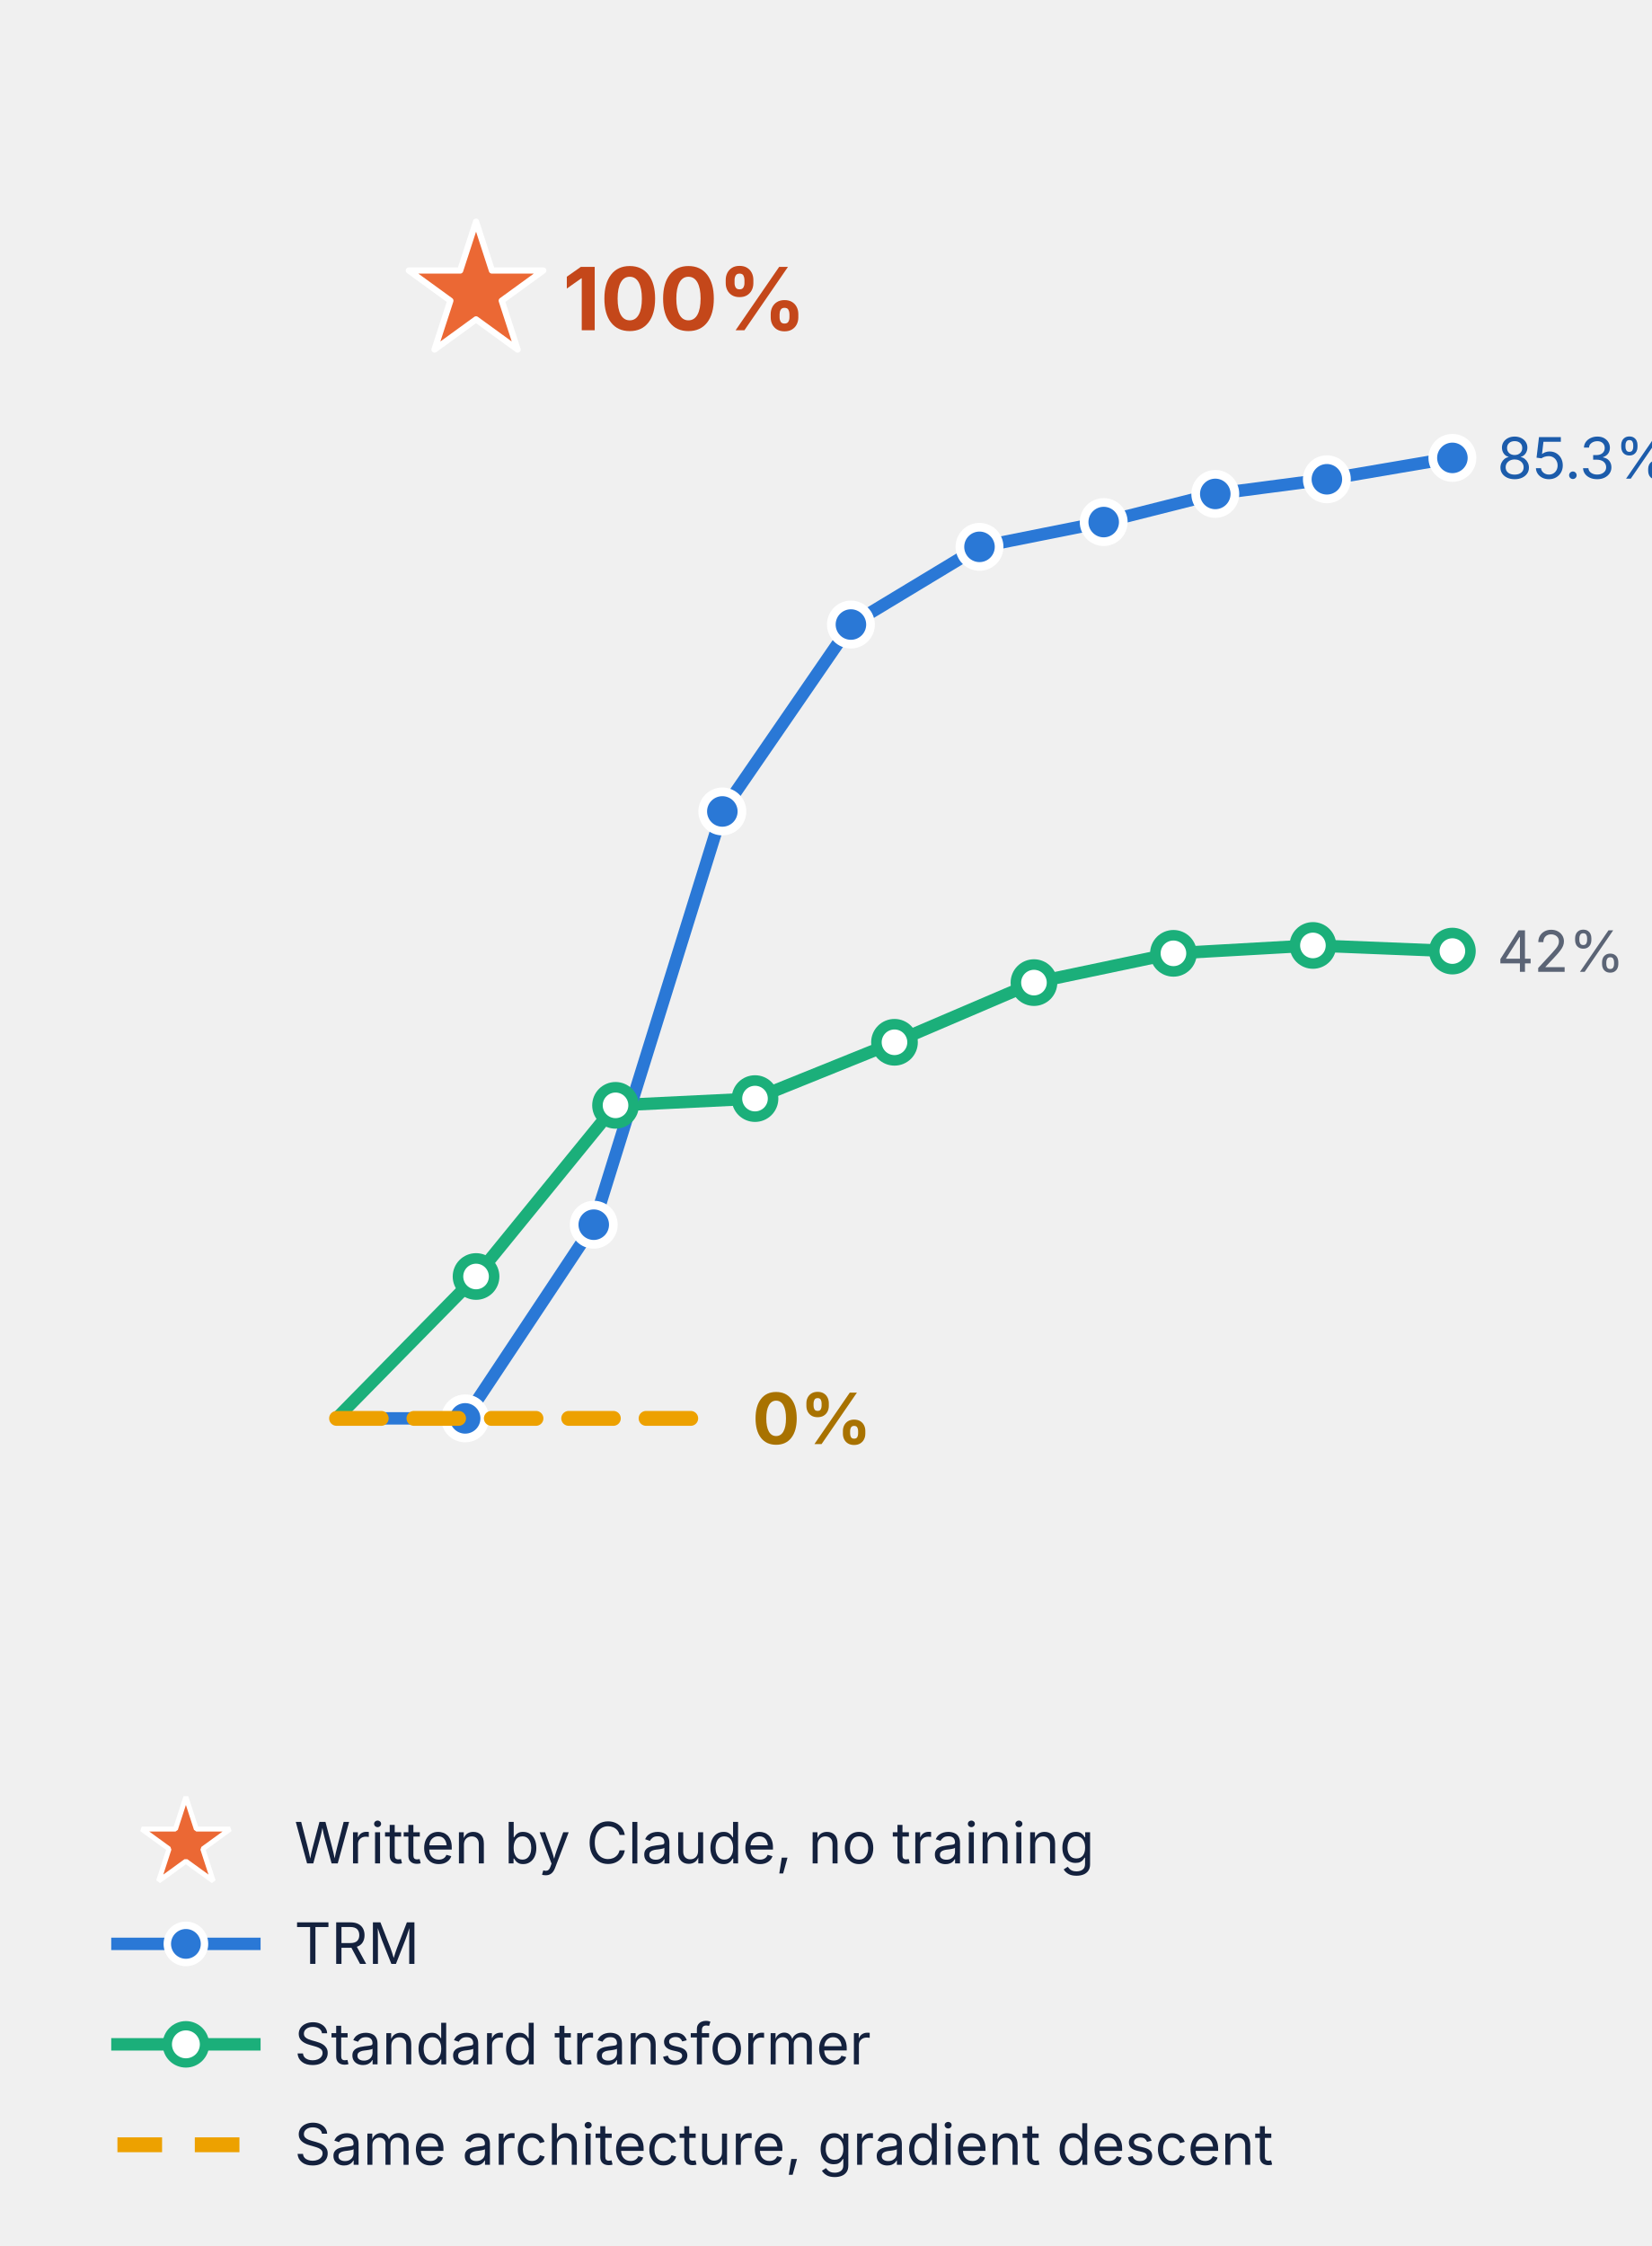
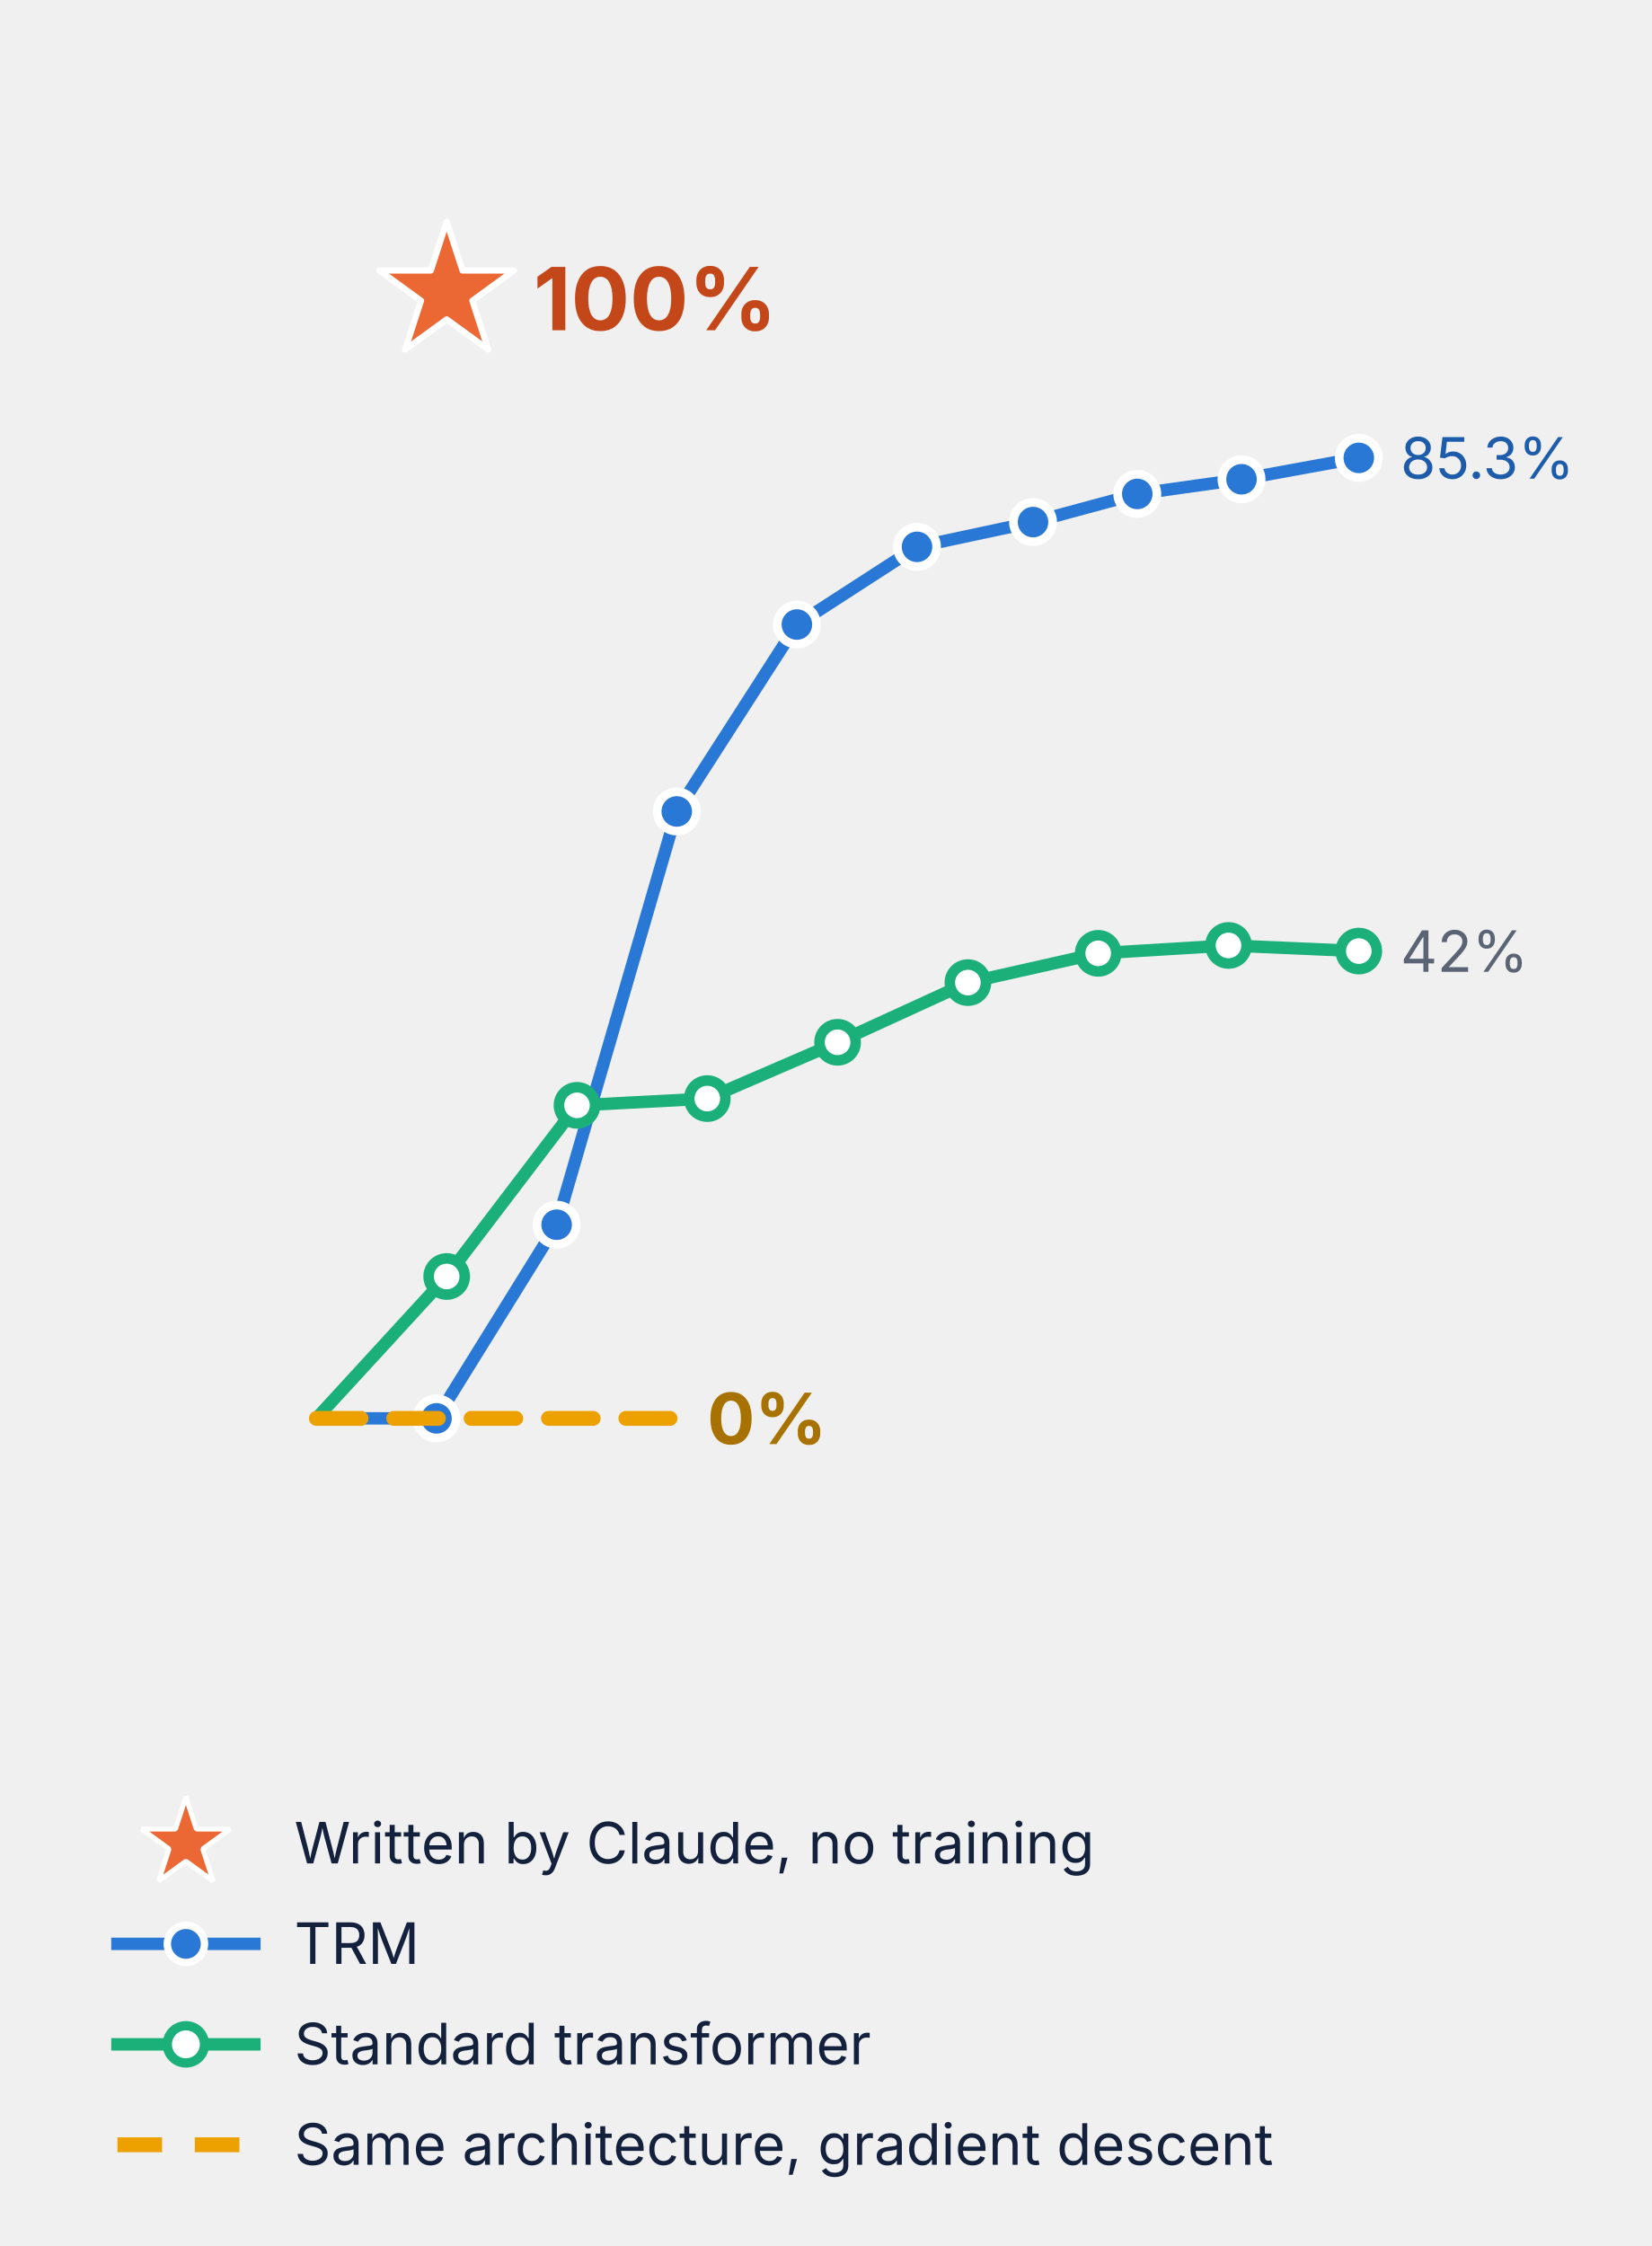
<svg xmlns="http://www.w3.org/2000/svg" xmlns:xlink="http://www.w3.org/1999/xlink" width="266.4pt" height="362.218pt" viewBox="0 0 266.4 362.218" version="1.1">
  <defs>
    <style type="text/css">*{stroke-linejoin: round; stroke-linecap: butt}</style>
  </defs>
  <g id="figure_1">
    <g id="patch_1">
      <path d="M 0 362.218  L 266.4 362.218  L 266.4 0  L 0 0  L 0 362.218  z " style="fill: none" />
    </g>
    <g id="axes_1">
      <g id="data">
-         <path d="M 54.286 228.745  L 76.782 205.864  L 99.278 178.261  L 121.774 177.172  L 144.27 168.092  L 166.766 158.468  L 189.262 153.746  L 211.758 152.475  L 234.254 153.383  " clip-path="url(#p8f4216c0ba)" style="fill: none; stroke: #1baf7a; stroke-width: 2; stroke-linecap: round" />
-       </g>
-       <g id="data">
-         <g style="fill: #5b6475" transform="translate(241.4531 156.7312) scale(0.09204 -0.09204)">
+         <path d="M 51.03 228.745  L 72.046 205.864  L 93.062 178.261  L 114.078 177.172  L 135.094 168.092  L 156.11 158.468  L 177.126 153.746  L 198.142 152.475  L 219.158 153.383  " clip-path="url(#pbf153d2d01)" style="fill: none; stroke: #1baf7a; stroke-width: 2; stroke-linecap: round" />
+       </g>
+       <g id="data">
+         <g style="fill: #5b6475" transform="translate(225.8835 156.7312) scale(0.09204 -0.09204)">
          <defs>
            <path id="Inter-Regular-542" d="M 375 947  L 375 1431  L 2413 4656  L 3134 4656  L 3134 1469  L 3766 1469  L 3766 947  L 3134 947  L 3134 0  L 2566 0  L 2566 947  L 375 947  z M 2569 1469  L 2569 3913  L 2531 3913  L 1009 1506  L 1009 1469  L 2569 1469  z " transform="scale(0.015625)" />
            <path id="Inter-Regular-53f" d="M 481 0  L 481 428  L 2028 2106  Q 2288 2388 2459 2600  Q 2631 2813 2718 3005  Q 2806 3197 2806 3413  Q 2806 3778 2554 3990  Q 2303 4203 1931 4203  Q 1534 4203 1298 3965  Q 1063 3728 1063 3334  L 494 3334  Q 494 3747 684 4059  Q 875 4372 1203 4545  Q 1531 4719 1947 4719  Q 2363 4719 2683 4545  Q 3003 4372 3186 4078  Q 3369 3784 3369 3419  Q 3369 3166 3278 2927  Q 3188 2688 2959 2384  Q 2731 2081 2319 1644  L 1300 559  L 1300 522  L 3447 522  L 3447 0  L 481 0  z " transform="scale(0.015625)" />
            <path id="Inter-Regular-6d0" d="M 4656 -91  Q 4359 -91 4154 39  Q 3950 169 3845 384  Q 3741 600 3741 856  L 3741 1100  Q 3741 1356 3847 1570  Q 3953 1784 4158 1914  Q 4363 2044 4656 2044  Q 4956 2044 5159 1914  Q 5363 1784 5464 1570  Q 5566 1356 5566 1100  L 5566 856  Q 5566 600 5461 384  Q 5356 169 5154 39  Q 4953 -91 4656 -91  z M 1634 2597  Q 1338 2597 1133 2726  Q 928 2856 823 3072  Q 719 3288 719 3544  L 719 3788  Q 719 4044 825 4258  Q 931 4472 1136 4601  Q 1341 4731 1634 4731  Q 1934 4731 2136 4601  Q 2338 4472 2441 4258  Q 2544 4044 2544 3788  L 2544 3544  Q 2544 3288 2439 3072  Q 2334 2856 2132 2726  Q 1931 2597 1634 2597  z M 1263 0  L 4463 4656  L 4991 4656  L 1791 0  L 1263 0  z M 4656 319  Q 4894 319 4991 483  Q 5088 647 5088 856  L 5088 1100  Q 5088 1306 4994 1472  Q 4900 1638 4656 1638  Q 4422 1638 4320 1472  Q 4219 1306 4219 1100  L 4219 856  Q 4219 647 4317 483  Q 4416 319 4656 319  z M 1634 3006  Q 1872 3006 1969 3170  Q 2066 3334 2066 3544  L 2066 3788  Q 2066 3994 1972 4159  Q 1878 4325 1634 4325  Q 1400 4325 1298 4159  Q 1197 3994 1197 3788  L 1197 3544  Q 1197 3334 1295 3170  Q 1394 3006 1634 3006  z " transform="scale(0.015625)" />
          </defs>
          <use xlink:href="#Inter-Regular-542" />
          <use xlink:href="#Inter-Regular-53f" transform="translate(64.59375 0)" />
          <use xlink:href="#Inter-Regular-6d0" transform="translate(125.5781 0)" />
        </g>
      </g>
      <g id="data">
-         <path d="M 54.286 228.745  L 75.025 228.745  L 95.765 197.51  L 116.504 130.865  L 137.243 100.721  L 157.982 88.191  L 178.014 84.196  L 196.011 79.656  L 214.008 77.295  L 234.254 73.845  " clip-path="url(#p8f4216c0ba)" style="fill: none; stroke: #2a78d6; stroke-width: 2; stroke-linecap: round" />
-       </g>
-       <g id="data">
-         <g style="fill: #1c5cab" transform="translate(241.4531 77.19309) scale(0.09204 -0.09204)">
+         <path d="M 51.03 228.745  L 70.405 228.745  L 89.78 197.51  L 109.154 130.865  L 128.529 100.721  L 147.904 88.191  L 166.618 84.196  L 183.431 79.656  L 200.244 77.295  L 219.158 73.845  " clip-path="url(#pbf153d2d01)" style="fill: none; stroke: #2a78d6; stroke-width: 2; stroke-linecap: round" />
+       </g>
+       <g id="data">
+         <g style="fill: #1c5cab" transform="translate(225.8835 77.19309) scale(0.09204 -0.09204)">
          <defs>
            <path id="Inter-Regular-547" d="M 1978 -63  Q 1506 -63 1145 104  Q 784 272 582 565  Q 381 859 381 1238  Q 381 1531 500 1782  Q 619 2034 825 2203  Q 1031 2372 1291 2419  L 1291 2444  Q 950 2531 750 2822  Q 550 3113 550 3481  Q 550 3838 734 4117  Q 919 4397 1241 4558  Q 1563 4719 1978 4719  Q 2388 4719 2709 4558  Q 3031 4397 3217 4117  Q 3403 3838 3403 3481  Q 3403 3113 3201 2822  Q 3000 2531 2669 2444  L 2669 2419  Q 2922 2372 3128 2203  Q 3334 2034 3456 1782  Q 3578 1531 3578 1238  Q 3578 859 3373 565  Q 3169 272 2808 104  Q 2447 -63 1978 -63  z M 1978 453  Q 2441 453 2712 676  Q 2984 900 2984 1269  Q 2984 1528 2853 1726  Q 2722 1925 2494 2039  Q 2266 2153 1978 2153  Q 1538 2153 1252 1904  Q 966 1656 966 1269  Q 966 900 1236 676  Q 1506 453 1978 453  z M 1978 2650  Q 2347 2650 2587 2867  Q 2828 3084 2828 3438  Q 2828 3788 2593 3997  Q 2359 4206 1978 4206  Q 1591 4206 1358 3997  Q 1125 3788 1125 3438  Q 1125 3084 1362 2867  Q 1600 2650 1978 2650  z " transform="scale(0.015625)" />
            <path id="Inter-Regular-543" d="M 1863 -63  Q 1453 -63 1128 98  Q 803 259 609 539  Q 416 819 400 1175  L 975 1175  Q 1003 863 1258 661  Q 1513 459 1863 459  Q 2144 459 2364 590  Q 2584 722 2709 953  Q 2834 1184 2834 1478  Q 2834 1778 2703 2015  Q 2572 2253 2345 2389  Q 2119 2525 1825 2525  Q 1609 2525 1387 2456  Q 1166 2388 1028 2281  L 472 2350  L 747 4656  L 3197 4656  L 3197 4134  L 1247 4134  L 1088 2775  L 1113 2775  Q 1256 2894 1475 2970  Q 1694 3047 1934 3047  Q 2363 3047 2697 2845  Q 3031 2644 3223 2291  Q 3416 1938 3416 1488  Q 3416 1041 3214 691  Q 3013 341 2663 139  Q 2313 -63 1863 -63  z " transform="scale(0.015625)" />
            <path id="Inter-Regular-5de" d="M 922 -41  Q 747 -41 623 82  Q 500 206 500 381  Q 500 556 623 679  Q 747 803 922 803  Q 1097 803 1220 679  Q 1344 556 1344 381  Q 1344 206 1220 82  Q 1097 -41 922 -41  z " transform="scale(0.015625)" />
            <path id="Inter-Regular-541" d="M 1984 -63  Q 1528 -63 1175 93  Q 822 250 614 528  Q 406 806 391 1175  L 991 1175  Q 1016 844 1297 651  Q 1578 459 1975 459  Q 2413 459 2698 684  Q 2984 909 2984 1272  Q 2984 1650 2703 1889  Q 2422 2128 1903 2128  L 1525 2128  L 1525 2644  L 1903 2644  Q 2313 2644 2567 2861  Q 2822 3078 2822 3438  Q 2822 3784 2597 3993  Q 2372 4203 1991 4203  Q 1753 4203 1545 4117  Q 1338 4031 1205 3872  Q 1072 3713 1063 3484  L 491 3484  Q 503 3850 709 4128  Q 916 4406 1255 4562  Q 1594 4719 2003 4719  Q 2438 4719 2752 4544  Q 3066 4369 3234 4084  Q 3403 3800 3403 3469  Q 3403 3075 3195 2800  Q 2988 2525 2631 2419  L 2631 2381  Q 3078 2309 3325 2007  Q 3572 1706 3572 1266  Q 3572 884 3365 584  Q 3159 284 2800 110  Q 2441 -63 1984 -63  z " transform="scale(0.015625)" />
          </defs>
          <use xlink:href="#Inter-Regular-547" />
          <use xlink:href="#Inter-Regular-543" transform="translate(61.85938 0)" />
          <use xlink:href="#Inter-Regular-5de" transform="translate(118.5 0)" />
          <use xlink:href="#Inter-Regular-541" transform="translate(144.625 0)" />
          <use xlink:href="#Inter-Regular-6d0" transform="translate(206.3906 0)" />
        </g>
      </g>
      <g id="data">
-         <g style="fill: #a87200" transform="translate(121.3383 232.8911) scale(0.113988 -0.113988)">
+         <g style="fill: #a87200" transform="translate(114.0657 232.8911) scale(0.113988 -0.113988)">
          <defs>
            <path id="Inter-Bold-53d" d="M 2156 -63  Q 1275 -63 784 565  Q 294 1194 294 2325  Q 294 3456 786 4087  Q 1278 4719 2156 4719  Q 3038 4719 3530 4086  Q 4022 3453 4022 2325  Q 4022 1194 3531 565  Q 3041 -63 2156 -63  z M 2156 728  Q 2588 728 2819 1143  Q 3050 1559 3050 2325  Q 3050 3094 2819 3512  Q 2588 3931 2156 3931  Q 1728 3931 1497 3511  Q 1266 3091 1266 2325  Q 1266 1559 1495 1143  Q 1725 728 2156 728  z " transform="scale(0.015625)" />
            <path id="Inter-Bold-6d0" d="M 4903 -81  Q 4572 -81 4345 59  Q 4119 200 4003 433  Q 3888 666 3888 944  L 3888 1188  Q 3888 1469 4006 1701  Q 4125 1934 4351 2075  Q 4578 2216 4903 2216  Q 5234 2216 5461 2075  Q 5688 1934 5803 1700  Q 5919 1466 5919 1188  L 5919 944  Q 5919 666 5801 431  Q 5684 197 5457 58  Q 5231 -81 4903 -81  z M 1597 2434  Q 1266 2434 1039 2575  Q 813 2716 697 2948  Q 581 3181 581 3459  L 581 3703  Q 581 3984 700 4217  Q 819 4450 1045 4590  Q 1272 4731 1597 4731  Q 1928 4731 2154 4590  Q 2381 4450 2497 4215  Q 2613 3981 2613 3703  L 2613 3459  Q 2613 3178 2495 2945  Q 2378 2713 2151 2573  Q 1925 2434 1597 2434  z M 1309 0  L 4509 4656  L 5156 4656  L 1956 0  L 1309 0  z M 1597 3006  Q 1806 3006 1882 3147  Q 1959 3288 1959 3459  L 1959 3703  Q 1959 3872 1886 4017  Q 1813 4163 1597 4163  Q 1391 4163 1311 4016  Q 1231 3869 1231 3703  L 1231 3459  Q 1231 3288 1311 3147  Q 1391 3006 1597 3006  z M 4903 491  Q 5113 491 5189 631  Q 5266 772 5266 944  L 5266 1188  Q 5266 1356 5192 1501  Q 5119 1647 4903 1647  Q 4697 1647 4619 1500  Q 4541 1353 4541 1188  L 4541 944  Q 4541 772 4619 631  Q 4697 491 4903 491  z " transform="scale(0.015625)" />
          </defs>
          <use xlink:href="#Inter-Bold-53d" />
          <use xlink:href="#Inter-Bold-6d0" transform="translate(67.4375 0)" />
        </g>
      </g>
      <g id="data">
-         <g style="fill: #c4471a" transform="translate(90.7824 53.25871) scale(0.14042 -0.14042)">
+         <g style="fill: #c4471a" transform="translate(86.0464 53.25871) scale(0.14042 -0.14042)">
          <defs>
            <path id="Inter-Bold-53e" d="M 2341 4656  L 2341 0  L 1388 0  L 1388 3816  L 1356 3816  L 291 3063  L 291 3934  L 1319 4656  L 2341 4656  z " transform="scale(0.015625)" />
          </defs>
          <use xlink:href="#Inter-Bold-53e" />
          <use xlink:href="#Inter-Bold-53d" transform="translate(43.10938 0)" />
          <use xlink:href="#Inter-Bold-53d" transform="translate(110.5469 0)" />
          <use xlink:href="#Inter-Bold-6d0" transform="translate(177.9844 0)" />
        </g>
      </g>
      <g id="data">
        <defs>
          <path id="m41d2833515" d="M 0 2.915  C 0.773 2.915 1.515 2.608 2.062 2.062  C 2.608 1.515 2.915 0.773 2.915 0  C 2.915 -0.773 2.608 -1.515 2.062 -2.062  C 1.515 -2.608 0.773 -2.915 0 -2.915  C -0.773 -2.915 -1.515 -2.608 -2.062 -2.062  C -2.608 -1.515 -2.915 -0.773 -2.915 0  C -2.915 0.773 -2.608 1.515 -2.062 2.062  C -1.515 2.608 -0.773 2.915 0 2.915  z " style="stroke: #1baf7a; stroke-width: 1.7" />
        </defs>
-         <g clip-path="url(#p8f4216c0ba)">
-           <use xlink:href="#m41d2833515" x="76.782" y="205.864" style="fill: #ffffff; stroke: #1baf7a; stroke-width: 1.7" />
-           <use xlink:href="#m41d2833515" x="99.278" y="178.261" style="fill: #ffffff; stroke: #1baf7a; stroke-width: 1.7" />
-           <use xlink:href="#m41d2833515" x="121.774" y="177.172" style="fill: #ffffff; stroke: #1baf7a; stroke-width: 1.7" />
-           <use xlink:href="#m41d2833515" x="144.27" y="168.092" style="fill: #ffffff; stroke: #1baf7a; stroke-width: 1.7" />
-           <use xlink:href="#m41d2833515" x="166.766" y="158.468" style="fill: #ffffff; stroke: #1baf7a; stroke-width: 1.7" />
-           <use xlink:href="#m41d2833515" x="189.262" y="153.746" style="fill: #ffffff; stroke: #1baf7a; stroke-width: 1.7" />
-           <use xlink:href="#m41d2833515" x="211.758" y="152.475" style="fill: #ffffff; stroke: #1baf7a; stroke-width: 1.7" />
-           <use xlink:href="#m41d2833515" x="234.254" y="153.383" style="fill: #ffffff; stroke: #1baf7a; stroke-width: 1.7" />
+         <g clip-path="url(#pbf153d2d01)">
+           <use xlink:href="#m41d2833515" x="72.046" y="205.864" style="fill: #ffffff; stroke: #1baf7a; stroke-width: 1.7" />
+           <use xlink:href="#m41d2833515" x="93.062" y="178.261" style="fill: #ffffff; stroke: #1baf7a; stroke-width: 1.7" />
+           <use xlink:href="#m41d2833515" x="114.078" y="177.172" style="fill: #ffffff; stroke: #1baf7a; stroke-width: 1.7" />
+           <use xlink:href="#m41d2833515" x="135.094" y="168.092" style="fill: #ffffff; stroke: #1baf7a; stroke-width: 1.7" />
+           <use xlink:href="#m41d2833515" x="156.11" y="158.468" style="fill: #ffffff; stroke: #1baf7a; stroke-width: 1.7" />
+           <use xlink:href="#m41d2833515" x="177.126" y="153.746" style="fill: #ffffff; stroke: #1baf7a; stroke-width: 1.7" />
+           <use xlink:href="#m41d2833515" x="198.142" y="152.475" style="fill: #ffffff; stroke: #1baf7a; stroke-width: 1.7" />
+           <use xlink:href="#m41d2833515" x="219.158" y="153.383" style="fill: #ffffff; stroke: #1baf7a; stroke-width: 1.7" />
        </g>
      </g>
      <g id="data">
        <defs>
          <path id="md61c9307c6" d="M 0 3.162  C 0.839 3.162 1.643 2.829 2.236 2.236  C 2.829 1.643 3.162 0.839 3.162 0  C 3.162 -0.839 2.829 -1.643 2.236 -2.236  C 1.643 -2.829 0.839 -3.162 0 -3.162  C -0.839 -3.162 -1.643 -2.829 -2.236 -2.236  C -2.829 -1.643 -3.162 -0.839 -3.162 0  C -3.162 0.839 -2.829 1.643 -2.236 2.236  C -1.643 2.829 -0.839 3.162 0 3.162  z " style="stroke: #ffffff; stroke-width: 1.4" />
        </defs>
-         <g clip-path="url(#p8f4216c0ba)">
-           <use xlink:href="#md61c9307c6" x="75.025" y="228.745" style="fill: #2a78d6; stroke: #ffffff; stroke-width: 1.4" />
-           <use xlink:href="#md61c9307c6" x="95.765" y="197.51" style="fill: #2a78d6; stroke: #ffffff; stroke-width: 1.4" />
-           <use xlink:href="#md61c9307c6" x="116.504" y="130.865" style="fill: #2a78d6; stroke: #ffffff; stroke-width: 1.4" />
-           <use xlink:href="#md61c9307c6" x="137.243" y="100.721" style="fill: #2a78d6; stroke: #ffffff; stroke-width: 1.4" />
-           <use xlink:href="#md61c9307c6" x="157.982" y="88.191" style="fill: #2a78d6; stroke: #ffffff; stroke-width: 1.4" />
-           <use xlink:href="#md61c9307c6" x="178.014" y="84.196" style="fill: #2a78d6; stroke: #ffffff; stroke-width: 1.4" />
-           <use xlink:href="#md61c9307c6" x="196.011" y="79.656" style="fill: #2a78d6; stroke: #ffffff; stroke-width: 1.4" />
-           <use xlink:href="#md61c9307c6" x="214.008" y="77.295" style="fill: #2a78d6; stroke: #ffffff; stroke-width: 1.4" />
-           <use xlink:href="#md61c9307c6" x="234.254" y="73.845" style="fill: #2a78d6; stroke: #ffffff; stroke-width: 1.4" />
-         </g>
-       </g>
-       <g id="data">
-         <path d="M 54.286 228.745  L 115.338 228.745  " clip-path="url(#p8f4216c0ba)" style="fill: none; stroke-dasharray: 7.2,5.28; stroke-dashoffset: 0; stroke: #eda100; stroke-width: 2.4; stroke-linecap: round" />
+         <g clip-path="url(#pbf153d2d01)">
+           <use xlink:href="#md61c9307c6" x="70.405" y="228.745" style="fill: #2a78d6; stroke: #ffffff; stroke-width: 1.4" />
+           <use xlink:href="#md61c9307c6" x="89.78" y="197.51" style="fill: #2a78d6; stroke: #ffffff; stroke-width: 1.4" />
+           <use xlink:href="#md61c9307c6" x="109.154" y="130.865" style="fill: #2a78d6; stroke: #ffffff; stroke-width: 1.4" />
+           <use xlink:href="#md61c9307c6" x="128.529" y="100.721" style="fill: #2a78d6; stroke: #ffffff; stroke-width: 1.4" />
+           <use xlink:href="#md61c9307c6" x="147.904" y="88.191" style="fill: #2a78d6; stroke: #ffffff; stroke-width: 1.4" />
+           <use xlink:href="#md61c9307c6" x="166.618" y="84.196" style="fill: #2a78d6; stroke: #ffffff; stroke-width: 1.4" />
+           <use xlink:href="#md61c9307c6" x="183.431" y="79.656" style="fill: #2a78d6; stroke: #ffffff; stroke-width: 1.4" />
+           <use xlink:href="#md61c9307c6" x="200.244" y="77.295" style="fill: #2a78d6; stroke: #ffffff; stroke-width: 1.4" />
+           <use xlink:href="#md61c9307c6" x="219.158" y="73.845" style="fill: #2a78d6; stroke: #ffffff; stroke-width: 1.4" />
+         </g>
+       </g>
+       <g id="data">
+         <path d="M 51.03 228.745  L 108.066 228.745  " clip-path="url(#pbf153d2d01)" style="fill: none; stroke-dasharray: 7.2,5.28; stroke-dashoffset: 0; stroke: #eda100; stroke-width: 2.4; stroke-linecap: round" />
      </g>
      <g id="data">
        <defs>
          <path id="m104a28ea76" d="M 0 -11.402  L -2.56 -3.523  L -10.844 -3.523  L -4.142 1.346  L -6.702 9.224  L -0 4.355  L 6.702 9.224  L 4.142 1.346  L 10.844 -3.523  L 2.56 -3.523  z " style="stroke: #ffffff" />
        </defs>
        <g>
-           <use xlink:href="#m104a28ea76" x="76.782" y="47.151" style="fill: #eb6834; stroke: #ffffff" />
+           <use xlink:href="#m104a28ea76" x="72.046" y="47.151" style="fill: #eb6834; stroke: #ffffff" />
        </g>
      </g>
    </g>
    <g id="legend_1">
      <g id="line2d_1">
        <defs>
          <path id="mfa183fac2b" d="M 0 -7.5  L -1.684 -2.318  L -7.133 -2.318  L -2.725 0.885  L -4.408 6.068  L -0 2.865  L 4.408 6.068  L 2.725 0.885  L 7.133 -2.318  L 1.684 -2.318  z " style="stroke: #ffffff; stroke-width: 0.8; stroke-linejoin: bevel" />
        </defs>
        <g>
          <use xlink:href="#mfa183fac2b" x="29.984" y="297.299" style="fill: #eb6834; stroke: #ffffff; stroke-width: 0.8; stroke-linejoin: bevel" />
        </g>
      </g>
      <g id="text_1">
        <g style="fill: #14213d" transform="translate(47.472 300.52) scale(0.09204 -0.09204)">
          <defs>
            <path id="Inter-Regular-1cb" d="M 1431 0  L 163 4656  L 769 4656  L 1506 1800  Q 1581 1500 1650 1190  Q 1719 881 1781 553  Q 1844 881 1912 1190  Q 1981 1500 2063 1800  L 2816 4656  L 3491 4656  L 4238 1800  Q 4394 1216 4522 572  Q 4581 894 4651 1198  Q 4722 1503 4797 1800  L 5531 4656  L 6144 4656  L 4869 0  L 4178 0  L 3378 2950  Q 3319 3172 3261 3425  Q 3203 3678 3150 3984  Q 3097 3700 3044 3451  Q 2991 3203 2922 2950  L 2125 0  L 1431 0  z " transform="scale(0.015625)" />
            <path id="Inter-Regular-354" d="M 494 0  L 494 3494  L 1038 3494  L 1038 2956  L 1075 2956  Q 1172 3222 1420 3383  Q 1669 3544 1981 3544  Q 2044 3544 2130 3541  Q 2216 3538 2266 3534  L 2266 2969  Q 2241 2975 2141 2987  Q 2041 3000 1928 3000  Q 1550 3000 1303 2770  Q 1056 2541 1056 2188  L 1056 0  L 494 0  z " transform="scale(0.015625)" />
            <path id="Inter-Regular-2b1" d="M 494 0  L 494 3494  L 1056 3494  L 1056 0  L 494 0  z M 778 4066  Q 619 4066 503 4175  Q 387 4284 387 4438  Q 387 4594 503 4701  Q 619 4809 778 4809  Q 940 4809 1056 4701  Q 1172 4594 1172 4438  Q 1172 4284 1056 4175  Q 940 4066 778 4066  z " transform="scale(0.015625)" />
            <path id="Inter-Regular-379" d="M 1869 3494  L 1869 3013  L 1150 3013  L 1150 906  Q 1150 672 1245 564  Q 1341 456 1563 456  Q 1616 456 1698 468  Q 1781 481 1850 494  L 1966 19  Q 1878 -13 1767 -28  Q 1656 -44 1547 -44  Q 1094 -44 841 195  Q 588 434 588 863  L 588 3013  L 63 3013  L 63 3494  L 588 3494  L 588 4325  L 1150 4325  L 1150 3494  L 1869 3494  z " transform="scale(0.015625)" />
            <path id="Inter-Regular-266" d="M 1963 -75  Q 1456 -75 1089 150  Q 722 375 523 778  Q 325 1181 325 1719  Q 325 2256 519 2665  Q 713 3075 1067 3306  Q 1422 3538 1897 3538  Q 2175 3538 2445 3445  Q 2716 3353 2936 3148  Q 3156 2944 3287 2609  Q 3419 2275 3419 1791  L 3419 1556  L 894 1556  Q 916 1009 1208 717  Q 1500 425 1966 425  Q 2275 425 2498 561  Q 2722 697 2819 963  L 3363 813  Q 3241 416 2870 170  Q 2500 -75 1963 -75  z M 897 2031  L 2847 2031  Q 2806 2478 2567 2758  Q 2328 3038 1897 3038  Q 1597 3038 1380 2897  Q 1163 2756 1038 2528  Q 913 2300 897 2031  z " transform="scale(0.015625)" />
            <path id="Inter-Regular-305" d="M 1056 2094  L 1056 0  L 494 0  L 494 3494  L 1034 3494  L 1038 2847  Q 1206 3219 1479 3378  Q 1753 3538 2106 3538  Q 2638 3538 2963 3209  Q 3288 2881 3288 2219  L 3288 0  L 2725 0  L 2725 2172  Q 2725 2575 2514 2803  Q 2303 3031 1938 3031  Q 1559 3031 1307 2786  Q 1056 2541 1056 2094  z " transform="scale(0.015625)" />
            <path id="Inter-Regular-6f1" transform="scale(0.015625)" />
            <path id="Inter-Regular-242" d="M 2116 -75  Q 1784 -75 1581 39  Q 1378 153 1268 298  Q 1159 444 1100 541  L 1038 541  L 1038 0  L 494 0  L 494 4656  L 1056 4656  L 1056 2934  L 1100 2934  Q 1159 3028 1265 3170  Q 1372 3313 1572 3425  Q 1772 3538 2113 3538  Q 2550 3538 2883 3319  Q 3216 3100 3405 2695  Q 3594 2291 3594 1738  Q 3594 1181 3406 775  Q 3219 369 2886 147  Q 2553 -75 2116 -75  z M 2031 428  Q 2359 428 2579 604  Q 2800 781 2911 1079  Q 3022 1378 3022 1744  Q 3022 2106 2912 2398  Q 2803 2691 2583 2862  Q 2363 3034 2031 3034  Q 1550 3034 1300 2678  Q 1050 2322 1050 1744  Q 1050 1159 1303 793  Q 1556 428 2031 428  z " transform="scale(0.015625)" />
            <path id="Inter-Regular-3e6" d="M 438 -1266  L 581 -778  L 641 -794  Q 900 -863 1087 -773  Q 1275 -684 1403 -309  L 1503 -19  L 169 3494  L 784 3494  L 1528 1422  Q 1609 1194 1673 969  Q 1738 744 1797 525  Q 1856 744 1920 969  Q 1984 1194 2066 1422  L 2816 3494  L 3428 3494  L 1894 -522  Q 1734 -938 1478 -1134  Q 1222 -1331 850 -1331  Q 700 -1331 590 -1309  Q 481 -1288 438 -1266  z " transform="scale(0.015625)" />
            <path id="Inter-Regular-49" d="M 2447 -63  Q 1850 -63 1383 226  Q 916 516 648 1052  Q 381 1588 381 2325  Q 381 3066 648 3602  Q 916 4138 1383 4428  Q 1850 4719 2447 4719  Q 2919 4719 3314 4536  Q 3709 4353 3976 4012  Q 4244 3672 4325 3191  L 3731 3191  Q 3666 3509 3477 3728  Q 3288 3947 3019 4058  Q 2750 4169 2447 4169  Q 2028 4169 1690 3956  Q 1353 3744 1156 3333  Q 959 2922 959 2325  Q 959 1731 1157 1320  Q 1356 909 1693 698  Q 2031 488 2447 488  Q 2753 488 3020 600  Q 3288 713 3477 931  Q 3666 1150 3731 1466  L 4325 1466  Q 4244 994 3980 650  Q 3716 306 3320 121  Q 2925 -63 2447 -63  z " transform="scale(0.015625)" />
            <path id="Inter-Regular-2e0" d="M 1056 4656  L 1056 0  L 494 0  L 494 4656  L 1056 4656  z " transform="scale(0.015625)" />
            <path id="Inter-Regular-1fb" d="M 1472 -81  Q 1141 -81 870 44  Q 600 169 440 409  Q 281 650 281 994  Q 281 1294 400 1481  Q 519 1669 717 1776  Q 916 1884 1156 1937  Q 1397 1991 1641 2022  Q 1953 2063 2150 2084  Q 2347 2106 2442 2159  Q 2538 2213 2538 2341  L 2538 2359  Q 2538 2684 2353 2864  Q 2169 3044 1806 3044  Q 1428 3044 1215 2880  Q 1003 2716 922 2531  L 381 2709  Q 516 3028 744 3208  Q 972 3388 1247 3463  Q 1522 3538 1791 3538  Q 1966 3538 2189 3495  Q 2413 3453 2620 3328  Q 2828 3203 2964 2958  Q 3100 2713 3100 2303  L 3100 0  L 2547 0  L 2547 475  L 2509 475  Q 2450 353 2319 223  Q 2188 94 1978 6  Q 1769 -81 1472 -81  z M 1569 416  Q 1881 416 2097 537  Q 2313 659 2425 854  Q 2538 1050 2538 1263  L 2538 1747  Q 2503 1706 2387 1673  Q 2272 1641 2123 1616  Q 1975 1591 1836 1573  Q 1697 1556 1616 1547  Q 1413 1522 1236 1461  Q 1059 1400 953 1283  Q 847 1166 847 966  Q 847 694 1051 555  Q 1256 416 1569 416  z " transform="scale(0.015625)" />
            <path id="Inter-Regular-393" d="M 1678 -44  Q 1150 -44 822 284  Q 494 613 494 1275  L 494 3494  L 1056 3494  L 1056 1322  Q 1056 919 1268 691  Q 1481 463 1847 463  Q 2222 463 2473 708  Q 2725 953 2725 1400  L 2725 3494  L 3291 3494  L 3291 0  L 2747 0  L 2747 653  Q 2575 272 2298 114  Q 2022 -44 1678 -44  z " transform="scale(0.015625)" />
            <path id="Inter-Regular-255" d="M 1803 -75  Q 1369 -75 1034 147  Q 700 369 512 775  Q 325 1181 325 1738  Q 325 2291 514 2695  Q 703 3100 1037 3319  Q 1372 3538 1806 3538  Q 2147 3538 2347 3425  Q 2547 3313 2655 3170  Q 2763 3028 2819 2934  L 2863 2934  L 2863 4656  L 3425 4656  L 3425 0  L 2881 0  L 2881 541  L 2819 541  Q 2763 444 2652 298  Q 2541 153 2339 39  Q 2138 -75 1803 -75  z M 1888 428  Q 2363 428 2616 793  Q 2869 1159 2869 1744  Q 2869 2322 2620 2678  Q 2372 3034 1888 3034  Q 1556 3034 1336 2862  Q 1116 2691 1006 2398  Q 897 2106 897 1744  Q 897 1378 1008 1079  Q 1119 781 1341 604  Q 1563 428 1888 428  z " transform="scale(0.015625)" />
            <path id="Inter-Regular-5dd" d="M 400 -1122  L 675 650  L 1319 650  L 831 -1122  L 400 -1122  z " transform="scale(0.015625)" />
            <path id="Inter-Regular-316" d="M 1916 -75  Q 1441 -75 1083 150  Q 725 375 525 781  Q 325 1188 325 1725  Q 325 2272 525 2680  Q 725 3088 1083 3313  Q 1441 3538 1916 3538  Q 2394 3538 2753 3313  Q 3113 3088 3313 2680  Q 3513 2272 3513 1725  Q 3513 1188 3313 781  Q 3113 375 2753 150  Q 2394 -75 1916 -75  z M 1916 428  Q 2269 428 2497 609  Q 2725 791 2834 1086  Q 2944 1381 2944 1725  Q 2944 2072 2834 2370  Q 2725 2669 2497 2851  Q 2269 3034 1916 3034  Q 1566 3034 1341 2851  Q 1116 2669 1006 2372  Q 897 2075 897 1725  Q 897 1381 1006 1086  Q 1116 791 1341 609  Q 1566 428 1916 428  z " transform="scale(0.015625)" />
            <path id="Inter-Regular-292" d="M 1909 -1381  Q 1328 -1381 981 -1168  Q 634 -956 472 -669  L 928 -375  Q 1003 -475 1114 -597  Q 1225 -719 1414 -805  Q 1603 -891 1909 -891  Q 2328 -891 2598 -691  Q 2869 -491 2869 -59  L 2869 641  L 2816 641  Q 2756 541 2648 403  Q 2541 266 2339 161  Q 2138 56 1800 56  Q 1381 56 1047 254  Q 713 453 519 834  Q 325 1216 325 1763  Q 325 2303 515 2701  Q 706 3100 1042 3319  Q 1378 3538 1813 3538  Q 2150 3538 2351 3427  Q 2553 3316 2662 3172  Q 2772 3028 2831 2934  L 2884 2934  L 2884 3494  L 3431 3494  L 3431 -91  Q 3431 -541 3228 -827  Q 3025 -1113 2679 -1247  Q 2334 -1381 1909 -1381  z M 1894 556  Q 2369 556 2622 879  Q 2875 1203 2875 1775  Q 2875 2331 2626 2682  Q 2378 3034 1894 3034  Q 1563 3034 1341 2864  Q 1119 2694 1008 2409  Q 897 2125 897 1775  Q 897 1238 1150 897  Q 1403 556 1894 556  z " transform="scale(0.015625)" />
          </defs>
          <use xlink:href="#Inter-Regular-1cb" />
          <use xlink:href="#Inter-Regular-354" transform="translate(95.10938 0)" />
          <use xlink:href="#Inter-Regular-2b1" transform="translate(133.7344 0)" />
          <use xlink:href="#Inter-Regular-379" transform="translate(157.9531 0)" />
          <use xlink:href="#Inter-Regular-379" transform="translate(190.6719 0)" />
          <use xlink:href="#Inter-Regular-266" transform="translate(222.4219 0)" />
          <use xlink:href="#Inter-Regular-305" transform="translate(280.7188 0)" />
          <use xlink:href="#Inter-Regular-6f1" transform="translate(339.7969 0)" />
          <use xlink:href="#Inter-Regular-242" transform="translate(367.9219 0)" />
          <use xlink:href="#Inter-Regular-3e6" transform="translate(427.2031 0)" />
          <use xlink:href="#Inter-Regular-6f1" transform="translate(483.4062 0)" />
          <use xlink:href="#Inter-Regular-49" transform="translate(511.5312 0)" />
          <use xlink:href="#Inter-Regular-2e0" transform="translate(584.5781 0)" />
          <use xlink:href="#Inter-Regular-1fb" transform="translate(608.7969 0)" />
          <use xlink:href="#Inter-Regular-393" transform="translate(664.9531 0)" />
          <use xlink:href="#Inter-Regular-255" transform="translate(724.0781 0)" />
          <use xlink:href="#Inter-Regular-266" transform="translate(785.3125 0)" />
          <use xlink:href="#Inter-Regular-5dd" transform="translate(843.6094 0)" />
          <use xlink:href="#Inter-Regular-6f1" transform="translate(872.4219 0)" />
          <use xlink:href="#Inter-Regular-305" transform="translate(900.5469 0)" />
          <use xlink:href="#Inter-Regular-316" transform="translate(959.625 0)" />
          <use xlink:href="#Inter-Regular-6f1" transform="translate(1019.594 0)" />
          <use xlink:href="#Inter-Regular-379" transform="translate(1047.719 0)" />
          <use xlink:href="#Inter-Regular-354" transform="translate(1080.438 0)" />
          <use xlink:href="#Inter-Regular-1fb" transform="translate(1118.078 0)" />
          <use xlink:href="#Inter-Regular-2b1" transform="translate(1174.234 0)" />
          <use xlink:href="#Inter-Regular-305" transform="translate(1198.453 0)" />
          <use xlink:href="#Inter-Regular-2b1" transform="translate(1257.531 0)" />
          <use xlink:href="#Inter-Regular-305" transform="translate(1281.75 0)" />
          <use xlink:href="#Inter-Regular-292" transform="translate(1340.828 0)" />
        </g>
      </g>
      <g id="line2d_2">
        <path d="M 18.94 313.497  L 29.984 313.497  L 41.029 313.497  " style="fill: none; stroke: #2a78d6; stroke-width: 2; stroke-linecap: square" />
        <defs>
          <path id="m151bd39dad" d="M 0 3  C 0.796 3 1.559 2.684 2.121 2.121  C 2.684 1.559 3 0.796 3 0  C 3 -0.796 2.684 -1.559 2.121 -2.121  C 1.559 -2.684 0.796 -3 0 -3  C -0.796 -3 -1.559 -2.684 -2.121 -2.121  C -2.684 -1.559 -3 -0.796 -3 0  C -3 0.796 -2.684 1.559 -2.121 2.121  C -1.559 2.684 -0.796 3 0 3  z " style="stroke: #ffffff; stroke-width: 1.2" />
        </defs>
        <g>
          <use xlink:href="#m151bd39dad" x="29.984" y="313.497" style="fill: #2a78d6; stroke: #ffffff; stroke-width: 1.2" />
        </g>
      </g>
      <g id="text_2">
        <g style="fill: #14213d" transform="translate(47.472 316.7187) scale(0.09204 -0.09204)">
          <defs>
            <path id="Inter-Regular-19b" d="M 306 4131  L 306 4656  L 3825 4656  L 3825 4131  L 2366 4131  L 2366 0  L 1772 0  L 1772 4131  L 306 4131  z " transform="scale(0.015625)" />
            <path id="Inter-Regular-180" d="M 563 0  L 563 4656  L 2156 4656  Q 2700 4656 3051 4470  Q 3403 4284 3573 3959  Q 3744 3634 3744 3219  Q 3744 2756 3533 2412  Q 3322 2069 2881 1916  L 3925 0  L 3238 0  L 2269 1809  Q 2216 1806 2159 1806  L 1156 1806  L 1156 0  L 563 0  z M 1156 2334  L 2131 2334  Q 2681 2334 2917 2571  Q 3153 2809 3153 3219  Q 3153 3634 2917 3884  Q 2681 4134 2125 4134  L 1156 4134  L 1156 2334  z " transform="scale(0.015625)" />
            <path id="Inter-Regular-124" d="M 563 0  L 563 4656  L 1406 4656  L 2553 1719  Q 2619 1550 2716 1247  Q 2813 944 2897 659  Q 2978 934 3075 1239  Q 3172 1544 3241 1719  L 4372 4656  L 5219 4656  L 5219 0  L 4634 0  L 4634 2659  Q 4634 2916 4640 3287  Q 4647 3659 4656 4022  Q 4528 3622 4398 3244  Q 4269 2866 4188 2659  L 3147 0  L 2631 0  L 1575 2659  Q 1497 2856 1370 3229  Q 1244 3603 1106 4013  Q 1113 3681 1120 3304  Q 1128 2928 1128 2659  L 1128 0  L 563 0  z " transform="scale(0.015625)" />
          </defs>
          <use xlink:href="#Inter-Regular-19b" />
          <use xlink:href="#Inter-Regular-180" transform="translate(64.54688 0)" />
          <use xlink:href="#Inter-Regular-124" transform="translate(128.9062 0)" />
        </g>
      </g>
      <g id="line2d_3">
        <path d="M 18.94 329.696  L 29.984 329.696  L 41.029 329.696  " style="fill: none; stroke: #1baf7a; stroke-width: 2; stroke-linecap: square" />
        <defs>
          <path id="m80fe5d7791" d="M 0 3  C 0.796 3 1.559 2.684 2.121 2.121  C 2.684 1.559 3 0.796 3 0  C 3 -0.796 2.684 -1.559 2.121 -2.121  C 1.559 -2.684 0.796 -3 0 -3  C -0.796 -3 -1.559 -2.684 -2.121 -2.121  C -2.684 -1.559 -3 -0.796 -3 0  C -3 0.796 -2.684 1.559 -2.121 2.121  C -1.559 2.684 -0.796 3 0 3  z " style="stroke: #1baf7a; stroke-width: 1.5" />
        </defs>
        <g>
          <use xlink:href="#m80fe5d7791" x="29.984" y="329.696" style="fill: #ffffff; stroke: #1baf7a; stroke-width: 1.5" />
        </g>
      </g>
      <g id="text_3">
        <g style="fill: #14213d" transform="translate(47.472 332.9173) scale(0.09204 -0.09204)">
          <defs>
            <path id="Inter-Regular-18d" d="M 2053 -81  Q 1297 -81 850 276  Q 403 634 363 1219  L 972 1219  Q 997 956 1150 786  Q 1303 616 1542 533  Q 1781 450 2053 450  Q 2369 450 2620 553  Q 2872 656 3019 843  Q 3166 1031 3166 1278  Q 3166 1503 3039 1643  Q 2913 1784 2703 1875  Q 2494 1966 2244 2034  L 1681 2194  Q 1119 2353 806 2650  Q 494 2947 494 3409  Q 494 3803 706 4098  Q 919 4394 1281 4556  Q 1644 4719 2094 4719  Q 2553 4719 2906 4556  Q 3259 4394 3464 4114  Q 3669 3834 3681 3481  L 3100 3481  Q 3059 3822 2775 4008  Q 2491 4194 2075 4194  Q 1622 4194 1347 3980  Q 1072 3766 1072 3438  Q 1072 3194 1223 3045  Q 1375 2897 1583 2814  Q 1791 2731 1959 2684  L 2425 2556  Q 2613 2506 2839 2418  Q 3066 2331 3272 2186  Q 3478 2041 3611 1817  Q 3744 1594 3744 1269  Q 3744 888 3545 581  Q 3347 275 2969 97  Q 2591 -81 2053 -81  z " transform="scale(0.015625)" />
            <path id="Inter-Regular-367" d="M 1681 -75  Q 1144 -75 787 159  Q 431 394 338 847  L 872 975  Q 947 688 1155 553  Q 1363 419 1675 419  Q 2041 419 2258 575  Q 2475 731 2475 947  Q 2475 1306 1963 1428  L 1381 1566  Q 444 1788 444 2519  Q 444 2819 612 3048  Q 781 3278 1073 3408  Q 1366 3538 1738 3538  Q 2278 3538 2576 3302  Q 2875 3066 2994 2697  L 2484 2566  Q 2413 2753 2245 2906  Q 2078 3059 1741 3059  Q 1428 3059 1220 2915  Q 1013 2772 1013 2553  Q 1013 2359 1153 2242  Q 1294 2125 1600 2053  L 2128 1928  Q 2603 1816 2831 1580  Q 3059 1344 3059 984  Q 3059 678 2886 439  Q 2713 200 2402 62  Q 2091 -75 1681 -75  z " transform="scale(0.015625)" />
            <path id="Inter-Regular-287" d="M 2119 3494  L 2119 3013  L 1313 3013  L 1313 0  L 750 0  L 750 3013  L 63 3013  L 63 3494  L 750 3494  L 750 3959  Q 750 4263 892 4466  Q 1034 4669 1262 4772  Q 1491 4875 1744 4875  Q 1944 4875 2075 4842  Q 2206 4809 2269 4781  L 2113 4300  Q 2069 4316 1998 4334  Q 1928 4353 1809 4353  Q 1550 4353 1431 4220  Q 1313 4088 1313 3834  L 1313 3494  L 2119 3494  z " transform="scale(0.015625)" />
            <path id="Inter-Regular-2fe" d="M 494 0  L 494 3494  L 1041 3494  L 1044 2853  Q 1172 3206 1442 3381  Q 1713 3556 2022 3556  Q 2366 3556 2592 3361  Q 2819 3166 2913 2844  Q 3038 3175 3336 3365  Q 3634 3556 4013 3556  Q 4316 3556 4566 3425  Q 4816 3294 4964 3028  Q 5113 2763 5113 2356  L 5113 0  L 4550 0  L 4550 2341  Q 4550 2719 4337 2881  Q 4125 3044 3844 3044  Q 3491 3044 3287 2828  Q 3084 2613 3084 2281  L 3084 0  L 2522 0  L 2522 2397  Q 2522 2688 2328 2866  Q 2134 3044 1838 3044  Q 1531 3044 1293 2831  Q 1056 2619 1056 2200  L 1056 0  L 494 0  z " transform="scale(0.015625)" />
          </defs>
          <use xlink:href="#Inter-Regular-18d" />
          <use xlink:href="#Inter-Regular-379" transform="translate(64.15625 0)" />
          <use xlink:href="#Inter-Regular-1fb" transform="translate(97.35938 0)" />
          <use xlink:href="#Inter-Regular-305" transform="translate(153.5156 0)" />
          <use xlink:href="#Inter-Regular-255" transform="translate(212.5938 0)" />
          <use xlink:href="#Inter-Regular-1fb" transform="translate(273.8281 0)" />
          <use xlink:href="#Inter-Regular-354" transform="translate(329.9844 0)" />
          <use xlink:href="#Inter-Regular-255" transform="translate(365.9688 0)" />
          <use xlink:href="#Inter-Regular-6f1" transform="translate(427.2031 0)" />
          <use xlink:href="#Inter-Regular-379" transform="translate(455.3281 0)" />
          <use xlink:href="#Inter-Regular-354" transform="translate(488.0469 0)" />
          <use xlink:href="#Inter-Regular-1fb" transform="translate(525.6875 0)" />
          <use xlink:href="#Inter-Regular-305" transform="translate(581.8438 0)" />
          <use xlink:href="#Inter-Regular-367" transform="translate(640.9219 0)" />
          <use xlink:href="#Inter-Regular-287" transform="translate(693.7031 0)" />
          <use xlink:href="#Inter-Regular-316" transform="translate(727.7969 0)" />
          <use xlink:href="#Inter-Regular-354" transform="translate(787.7656 0)" />
          <use xlink:href="#Inter-Regular-2fe" transform="translate(826.9688 0)" />
          <use xlink:href="#Inter-Regular-266" transform="translate(914.5625 0)" />
          <use xlink:href="#Inter-Regular-354" transform="translate(972.8594 0)" />
        </g>
      </g>
      <g id="line2d_4">
        <path d="M 18.94 345.895  L 29.984 345.895  L 41.029 345.895  " style="fill: none; stroke-dasharray: 7.2,5.28; stroke-dashoffset: 0; stroke: #eda100; stroke-width: 2.4" />
      </g>
      <g id="text_4">
        <g style="fill: #14213d" transform="translate(47.472 349.116) scale(0.09204 -0.09204)">
          <defs>
            <path id="Inter-Regular-24a" d="M 1916 -75  Q 1441 -75 1083 150  Q 725 375 525 781  Q 325 1188 325 1725  Q 325 2272 525 2680  Q 725 3088 1083 3313  Q 1441 3538 1916 3538  Q 2422 3538 2805 3283  Q 3188 3028 3331 2572  L 2791 2419  Q 2713 2688 2486 2861  Q 2259 3034 1916 3034  Q 1566 3034 1341 2851  Q 1116 2669 1006 2372  Q 897 2075 897 1725  Q 897 1381 1006 1086  Q 1116 791 1341 609  Q 1566 428 1916 428  Q 2269 428 2498 608  Q 2728 788 2806 1072  L 3344 919  Q 3203 453 2815 189  Q 2428 -75 1916 -75  z " transform="scale(0.015625)" />
            <path id="Inter-Regular-29e" d="M 1056 2094  L 1056 0  L 494 0  L 494 4656  L 1056 4656  L 1056 2888  Q 1228 3238 1495 3388  Q 1763 3538 2106 3538  Q 2638 3538 2964 3209  Q 3291 2881 3291 2219  L 3291 0  L 2725 0  L 2725 2172  Q 2725 2575 2514 2803  Q 2303 3031 1938 3031  Q 1559 3031 1307 2786  Q 1056 2541 1056 2094  z " transform="scale(0.015625)" />
          </defs>
          <use xlink:href="#Inter-Regular-18d" />
          <use xlink:href="#Inter-Regular-1fb" transform="translate(64.15625 0)" />
          <use xlink:href="#Inter-Regular-2fe" transform="translate(120.3125 0)" />
          <use xlink:href="#Inter-Regular-266" transform="translate(207.9062 0)" />
          <use xlink:href="#Inter-Regular-6f1" transform="translate(266.2031 0)" />
          <use xlink:href="#Inter-Regular-1fb" transform="translate(294.3281 0)" />
          <use xlink:href="#Inter-Regular-354" transform="translate(350.4844 0)" />
          <use xlink:href="#Inter-Regular-24a" transform="translate(386.4688 0)" />
          <use xlink:href="#Inter-Regular-29e" transform="translate(443.5938 0)" />
          <use xlink:href="#Inter-Regular-2b1" transform="translate(502.7188 0)" />
          <use xlink:href="#Inter-Regular-379" transform="translate(526.9375 0)" />
          <use xlink:href="#Inter-Regular-266" transform="translate(558.6875 0)" />
          <use xlink:href="#Inter-Regular-24a" transform="translate(616.9844 0)" />
          <use xlink:href="#Inter-Regular-379" transform="translate(674.1094 0)" />
          <use xlink:href="#Inter-Regular-393" transform="translate(706.8281 0)" />
          <use xlink:href="#Inter-Regular-354" transform="translate(765.9531 0)" />
          <use xlink:href="#Inter-Regular-266" transform="translate(801.9375 0)" />
          <use xlink:href="#Inter-Regular-5dd" transform="translate(860.2344 0)" />
          <use xlink:href="#Inter-Regular-6f1" transform="translate(889.0469 0)" />
          <use xlink:href="#Inter-Regular-292" transform="translate(917.1719 0)" />
          <use xlink:href="#Inter-Regular-354" transform="translate(978.5 0)" />
          <use xlink:href="#Inter-Regular-1fb" transform="translate(1016.141 0)" />
          <use xlink:href="#Inter-Regular-255" transform="translate(1072.297 0)" />
          <use xlink:href="#Inter-Regular-2b1" transform="translate(1133.531 0)" />
          <use xlink:href="#Inter-Regular-266" transform="translate(1157.75 0)" />
          <use xlink:href="#Inter-Regular-305" transform="translate(1216.047 0)" />
          <use xlink:href="#Inter-Regular-379" transform="translate(1275.125 0)" />
          <use xlink:href="#Inter-Regular-6f1" transform="translate(1307.844 0)" />
          <use xlink:href="#Inter-Regular-255" transform="translate(1335.969 0)" />
          <use xlink:href="#Inter-Regular-266" transform="translate(1397.203 0)" />
          <use xlink:href="#Inter-Regular-367" transform="translate(1455.5 0)" />
          <use xlink:href="#Inter-Regular-24a" transform="translate(1508.281 0)" />
          <use xlink:href="#Inter-Regular-266" transform="translate(1565.406 0)" />
          <use xlink:href="#Inter-Regular-305" transform="translate(1623.703 0)" />
          <use xlink:href="#Inter-Regular-379" transform="translate(1682.781 0)" />
        </g>
      </g>
    </g>
  </g>
  <defs>
-     <clipPath id="p8f4216c0ba">
-       <rect x="45.288" y="7.2" width="202.464" height="237.888" />
+     <clipPath id="pbf153d2d01">
+       <rect x="42.624" y="7.2" width="189.144" height="237.888" />
    </clipPath>
  </defs>
</svg>
